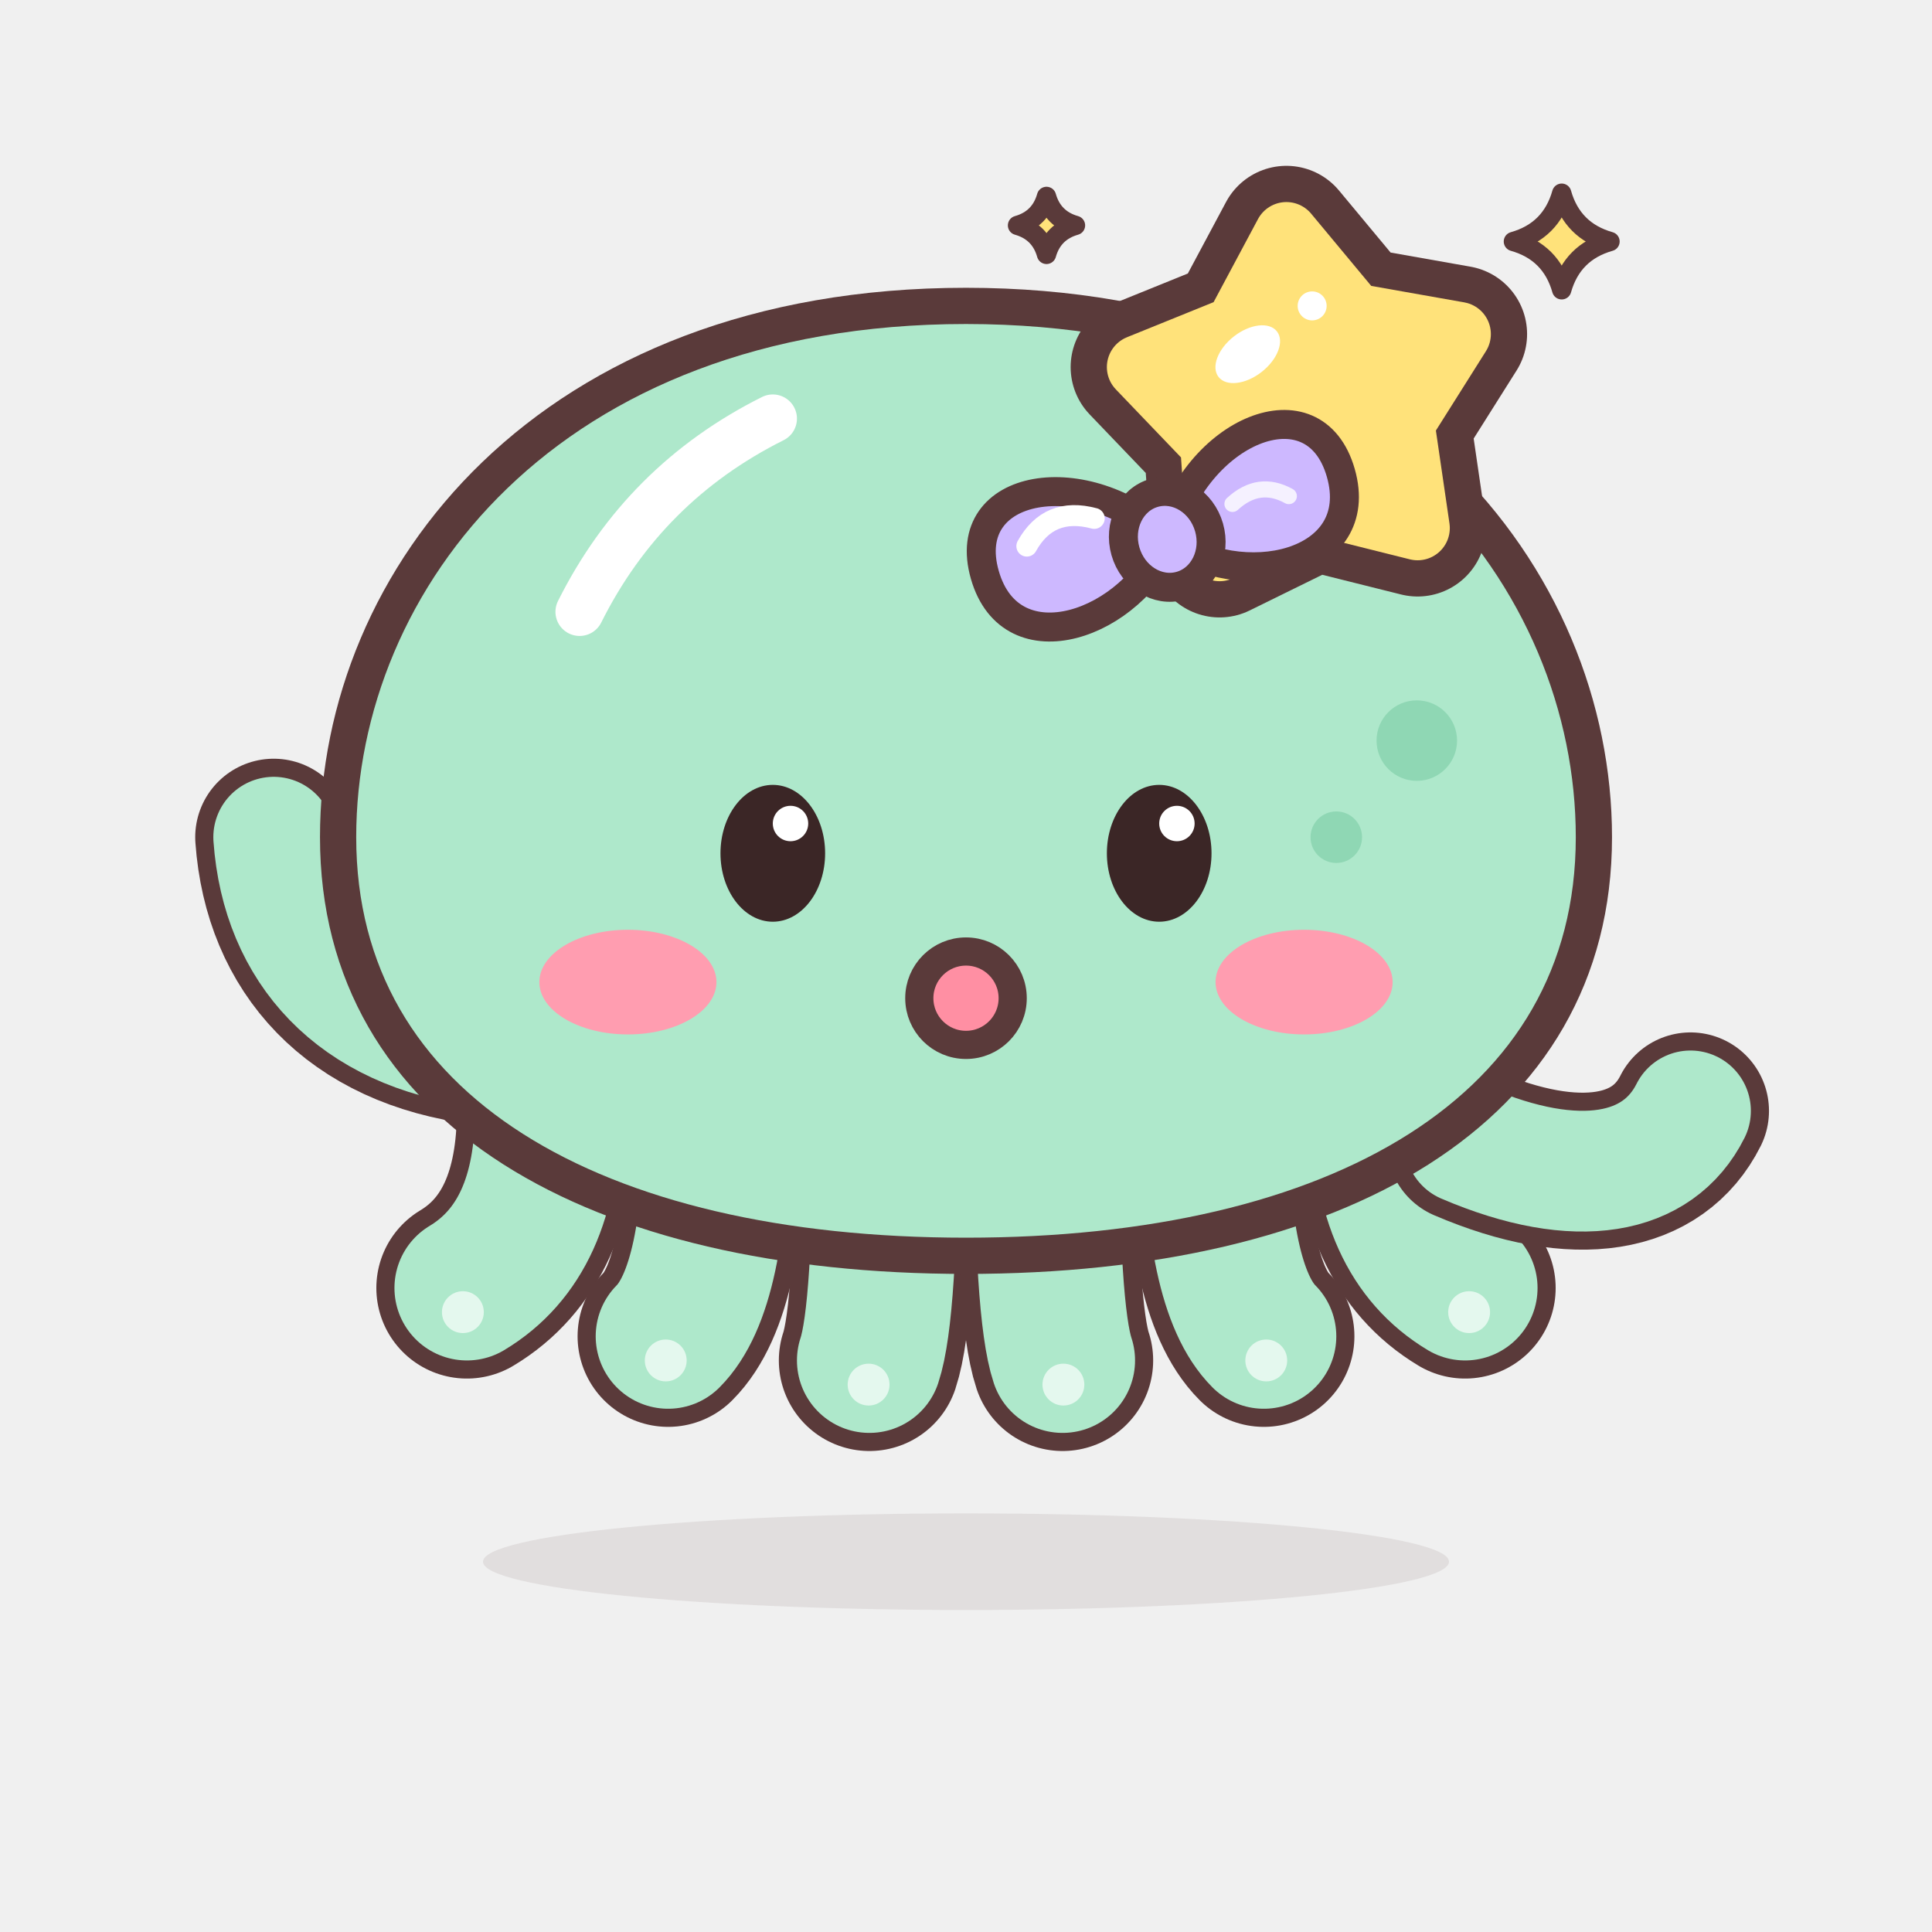
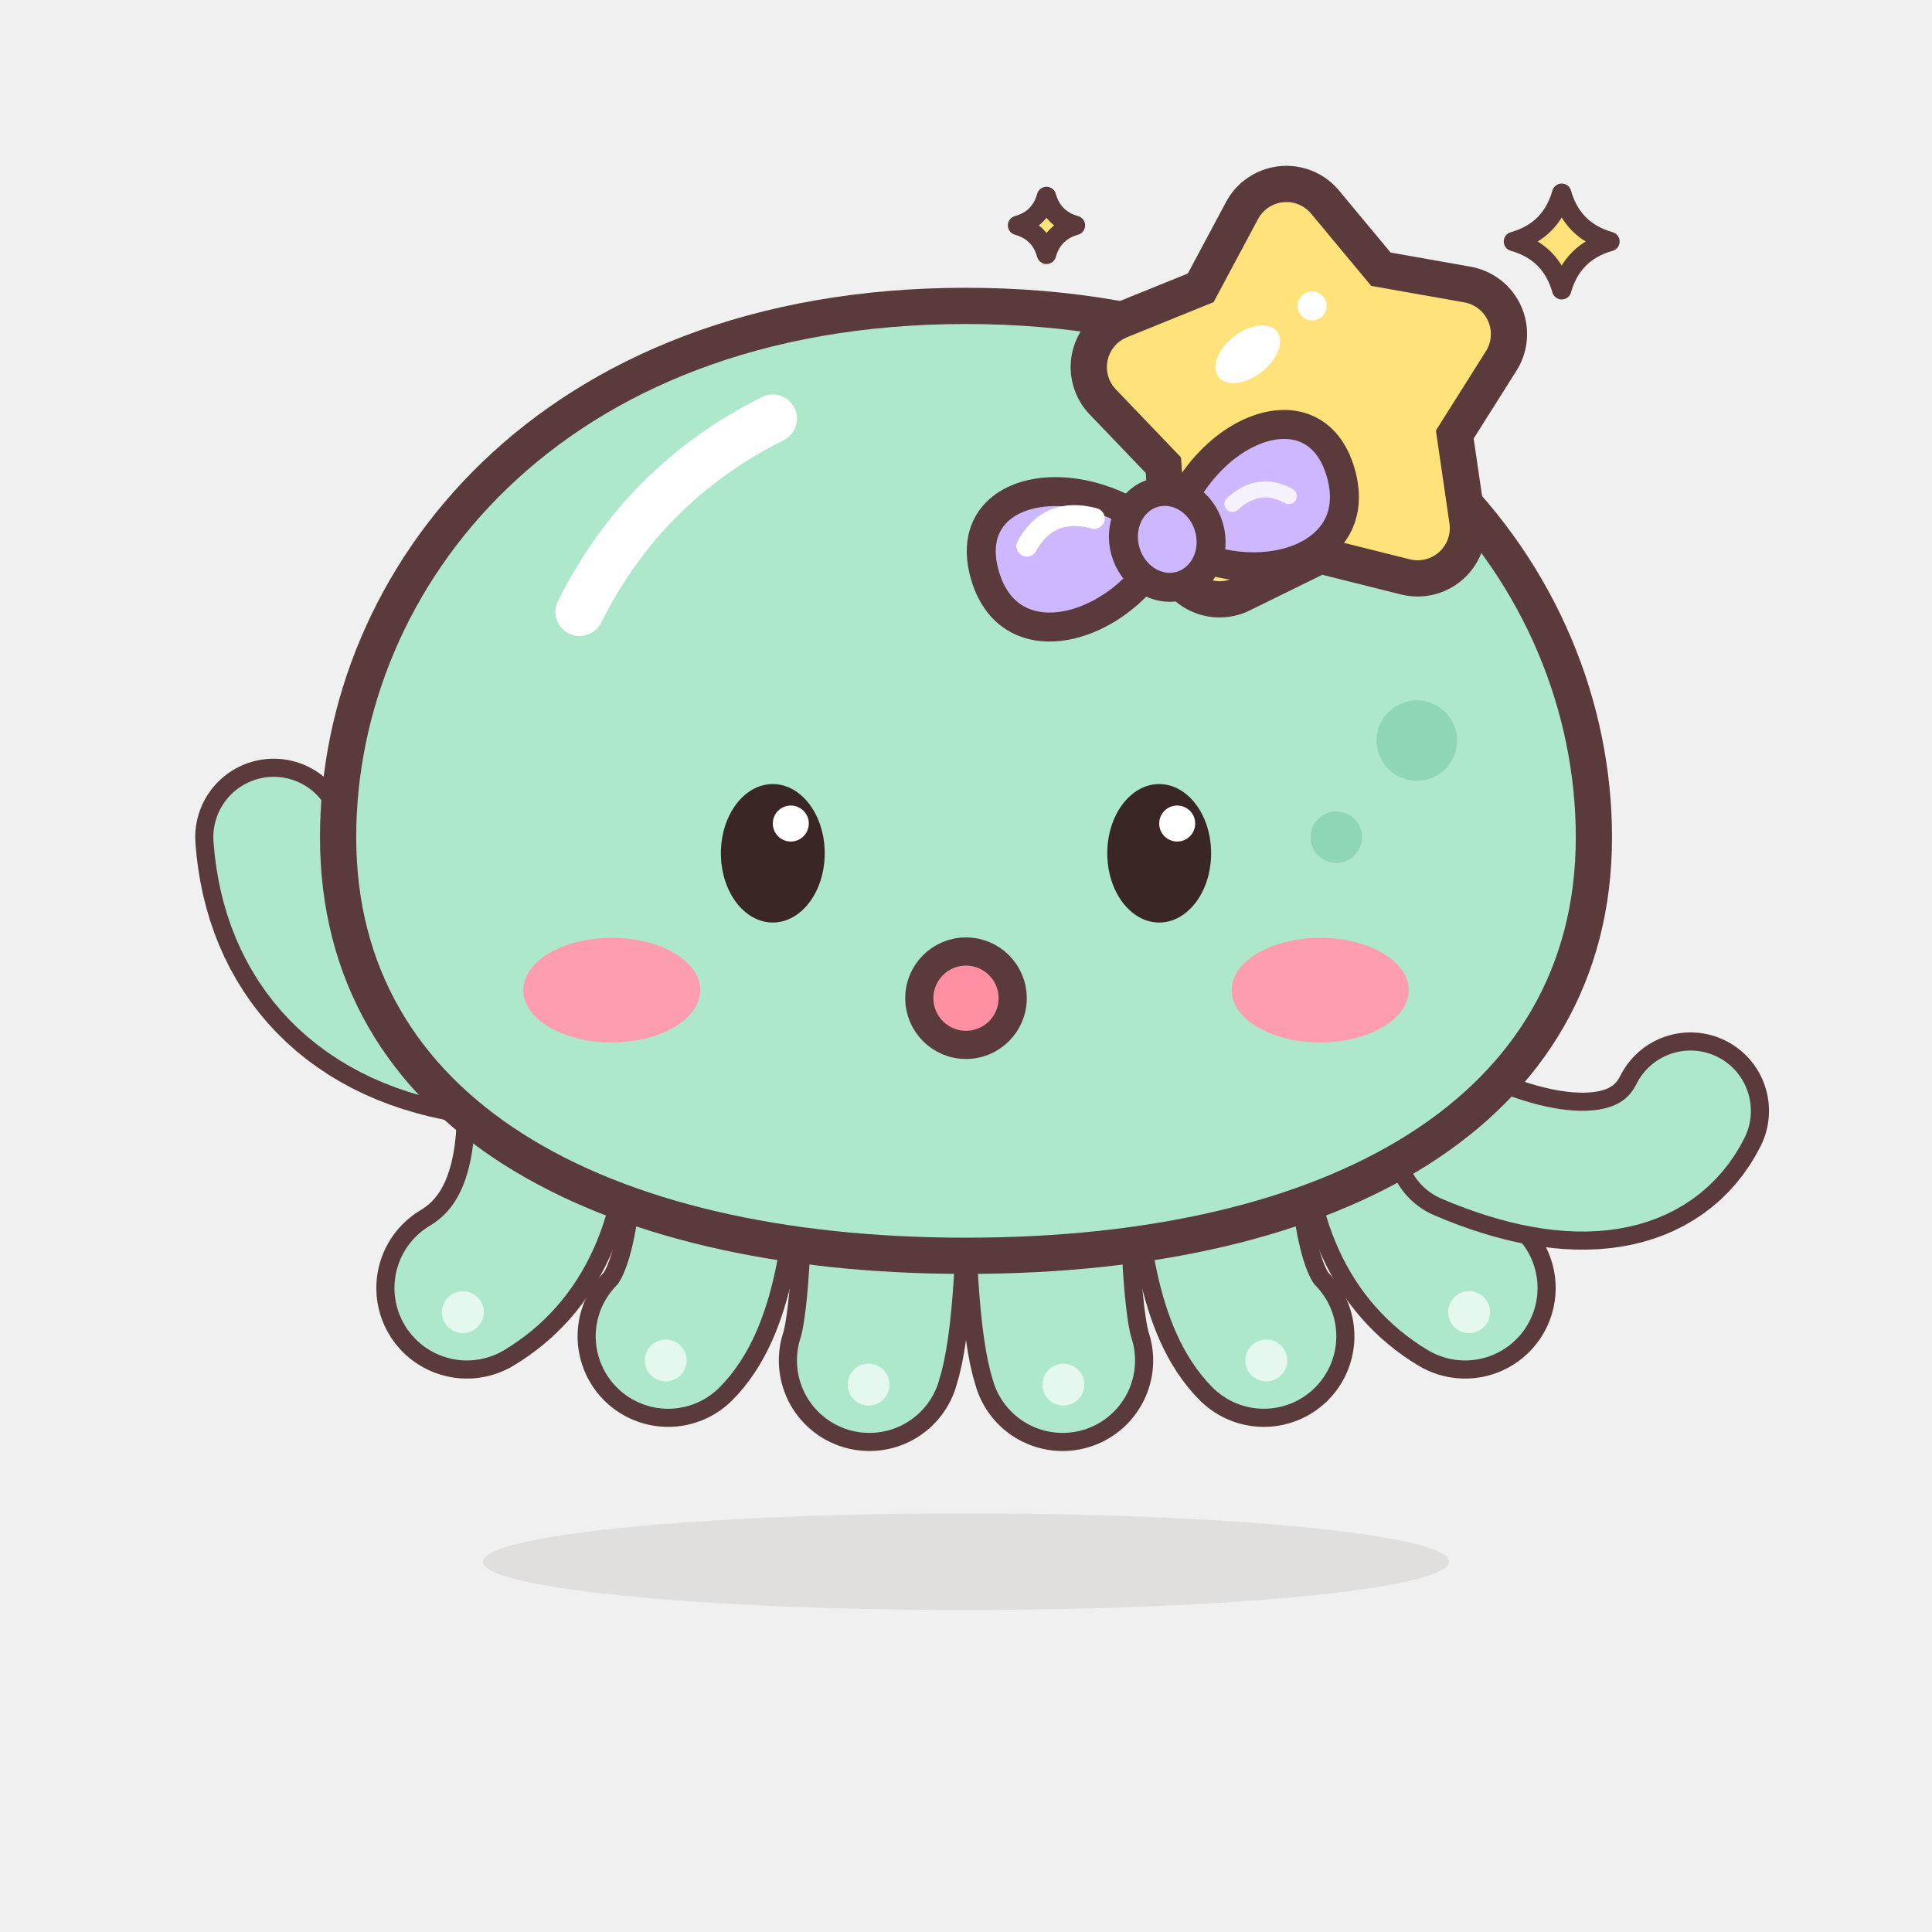
<svg xmlns="http://www.w3.org/2000/svg" viewBox="0 0 240 240" width="240" height="240">
  <ellipse cx="120" cy="194" rx="60" ry="6" fill="#5A3A3A" opacity="0.10" />
  <g fill="none" stroke-linecap="round" stroke-linejoin="round">
    <g stroke="#5A3A3A" stroke-width="22.5">
      <path d="M68 138 Q 68 154, 58 160" />
      <path d="M89 138 Q 89 160, 83 166" />
      <path d="M110 138 Q 110 163, 108 169" />
      <path d="M130 138 Q 130 163, 132 169" />
      <path d="M151 138 Q 151 160, 157 166" />
      <path d="M172 138 Q 172 154, 182 160" />
    </g>
    <g stroke="#AEE8CB" stroke-width="18">
      <path d="M68 138 Q 68 154, 58 160" />
      <path d="M89 138 Q 89 160, 83 166" />
      <path d="M110 138 Q 110 163, 108 169" />
      <path d="M130 138 Q 130 163, 132 169" />
      <path d="M151 138 Q 151 160, 157 166" />
      <path d="M172 138 Q 172 154, 182 160" />
    </g>
  </g>
  <g fill="none" stroke-linecap="round" stroke-linejoin="round">
    <g stroke="#5A3A3A" stroke-width="19.5">
      <path d="M60 130 C 44 128, 35 118, 34 104" />
      <path d="M182 142 C 196 148, 206 146, 210 138" />
    </g>
    <g stroke="#AEE8CB" stroke-width="15">
      <path d="M60 130 C 44 128, 35 118, 34 104" />
      <path d="M182 142 C 196 148, 206 146, 210 138" />
    </g>
  </g>
  <g fill="#E4F8EE">
    <circle cx="57.5" cy="163" r="2.6" />
    <circle cx="82.7" cy="169" r="2.6" />
    <circle cx="107.9" cy="172" r="2.6" />
    <circle cx="132.1" cy="172" r="2.6" />
    <circle cx="157.3" cy="169" r="2.6" />
    <circle cx="182.5" cy="163" r="2.6" />
  </g>
  <path d="M120 38 C 172 38, 198 72, 198 104 C 198 138, 166 156, 120 156 C 74 156, 42 138, 42 104 C 42 72, 68 38, 120 38 Z" fill="#AEE8CB" stroke="#5A3A3A" stroke-width="4.5" />
  <g fill="#8FD7B4">
    <circle cx="176" cy="92" r="5" />
    <circle cx="166" cy="104" r="3.2" />
  </g>
+   <path d="M72 76 Q 80 60, 96 52" fill="none" stroke="#FFFFFF" stroke-width="6" stroke-linecap="round" />
  <g>
    <polygon points="159.8,29.1 168.2,39.2 181.2,41.5 174.2,52.6 176.1,65.6 163.3,62.4 151.5,68.2 150.6,55.1 141.5,45.6 153.6,40.7" fill="#5A3A3A" stroke="#5A3A3A" stroke-width="17.0" stroke-linejoin="round" />
    <polygon points="159.8,29.1 168.2,39.2 181.2,41.5 174.2,52.6 176.1,65.6 163.3,62.4 151.5,68.2 150.6,55.1 141.5,45.6 153.6,40.7" fill="#FFE27A" stroke="#FFE27A" stroke-width="8" stroke-linejoin="round" />
    <ellipse cx="155" cy="44" rx="4.6" ry="2.8" fill="#FFFFFF" transform="rotate(-38 155 44)" />
    <circle cx="163" cy="38" r="1.8" fill="#FFFFFF" />
    <g transform="translate(145 67) rotate(-16) scale(1.0)" stroke="#5A3A3A" stroke-width="3.60" stroke-linejoin="round">
      <path d="M0 0 C -7 -12, -23 -14, -23 -2 C -23 10, -7 9, 0 0 Z" fill="#CDB8FF" />
      <path d="M0 0 C -7 -12, -23 -14, -23 -2 C -23 10, -7 9, 0 0 Z" fill="#CDB8FF" transform="scale(-1 1)" />
      <path d="M-17 -4 Q -13 -8, -8 -5" fill="none" stroke="#FFFFFF" stroke-width="2.60" stroke-linecap="round" />
      <path d="M9 -2 Q 13 -4, 16 -1" fill="none" stroke="#FFFFFF" stroke-width="2.00" stroke-linecap="round" opacity="0.8" />
      <ellipse cx="0" cy="0" rx="5.4" ry="6" fill="#CDB8FF" />
    </g>
    <path d="M194 24 Q 195.32 28.68, 200 30 Q 195.32 31.32, 194 36 Q 192.68 31.32, 188 30 Q 192.68 28.68, 194 24 Z" fill="#FFE27A" stroke="#5A3A3A" stroke-width="2.4" stroke-linejoin="round" />
    <path d="M130 24.4 Q 130.792 27.208, 133.6 28 Q 130.792 28.792, 130 31.6 Q 129.208 28.792, 126.4 28 Q 129.208 27.208, 130 24.4 Z" fill="#FFE27A" stroke="#5A3A3A" stroke-width="2.4" stroke-linejoin="round" />
  </g>
-   <path d="M72 76 Q 80 60, 96 52" fill="none" stroke="#FFFFFF" stroke-width="6" stroke-linecap="round" />
-   <ellipse cx="78" cy="122" rx="11" ry="6.5" fill="#FF9DB0" />
-   <ellipse cx="162" cy="122" rx="11" ry="6.5" fill="#FF9DB0" />
-   <ellipse cx="96" cy="106" rx="6.5" ry="8.5" fill="#3B2626" />
-   <circle cx="98.2" cy="102.3" r="2.2" fill="#FFFFFF" />
-   <ellipse cx="144" cy="106" rx="6.5" ry="8.5" fill="#3B2626" />
-   <circle cx="146.2" cy="102.3" r="2.2" fill="#FFFFFF" />
+   <ellipse cx="76" cy="123" rx="11" ry="6.5" fill="#FF9DB0" />
+   <ellipse cx="164" cy="123" rx="11" ry="6.5" fill="#FF9DB0" />
+   <ellipse cx="96" cy="106" rx="6.45" ry="8.6" fill="#3B2626" />
+   <circle cx="98.236" cy="102.302" r="2.236" fill="#FFFFFF" />
+   <ellipse cx="144" cy="106" rx="6.45" ry="8.6" fill="#3B2626" />
+   <circle cx="146.236" cy="102.302" r="2.236" fill="#FFFFFF" />
  <circle cx="120" cy="124" r="5.8" fill="#FF8FA3" stroke="#5A3A3A" stroke-width="3.5" />
  <g fill="none" stroke-linecap="round" stroke-linejoin="round">
    <g stroke="#5A3A3A" stroke-width="19.5" />
    <g stroke="#AEE8CB" stroke-width="15" />
  </g>
</svg>
